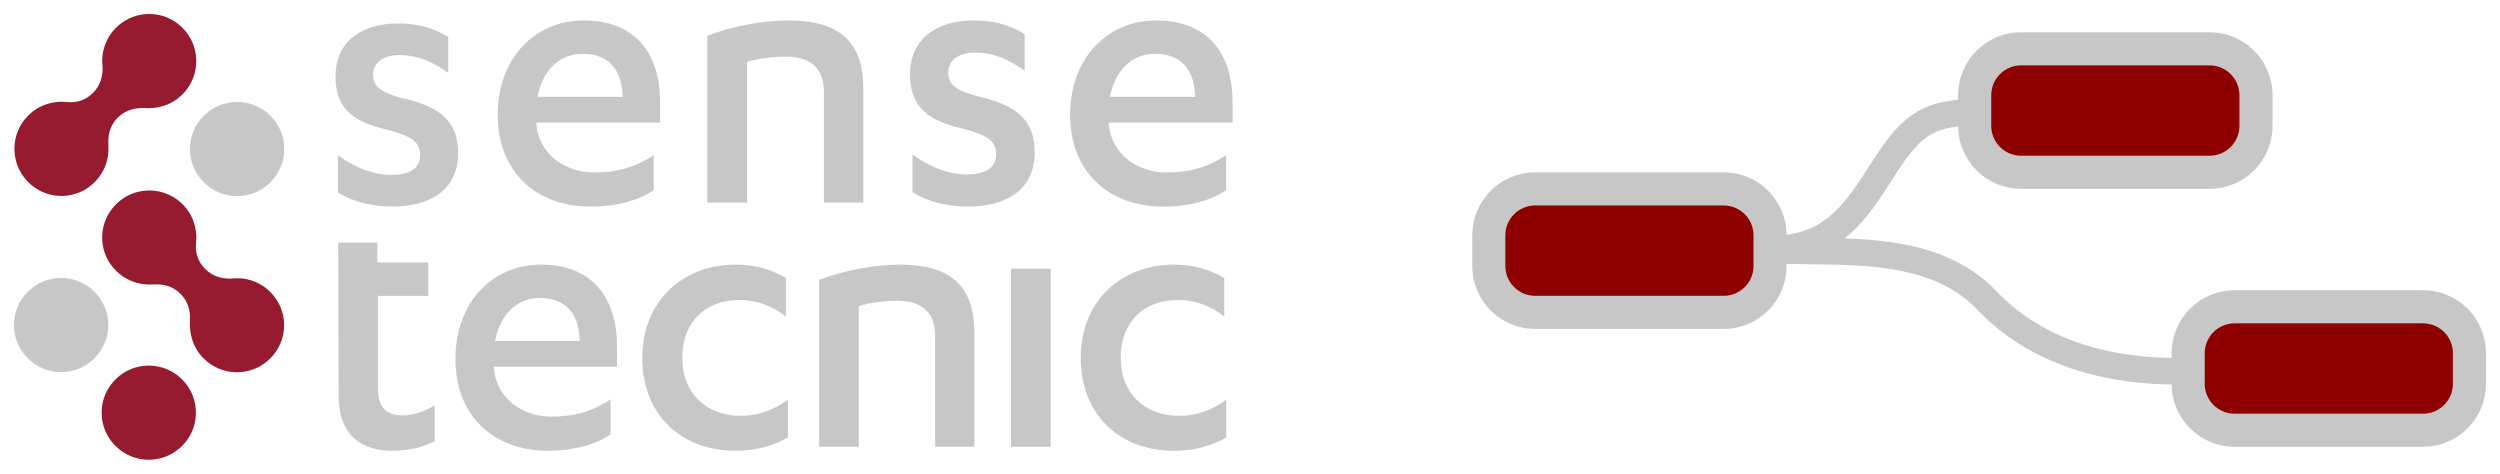
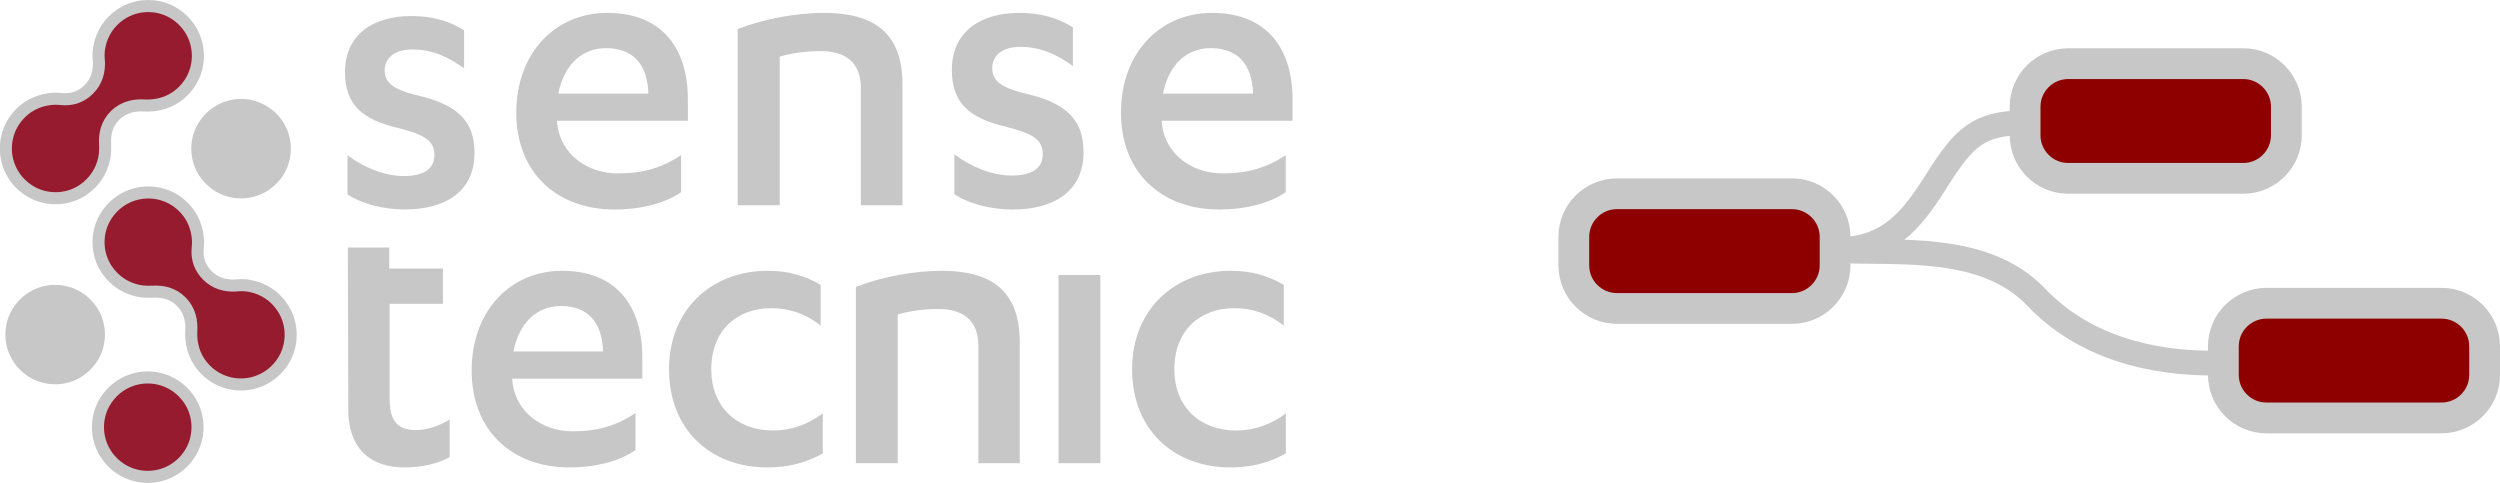
- <svg xmlns="http://www.w3.org/2000/svg" id="svg2" version="1.1" xml:space="preserve" width="178.752" height="33.871" viewBox="0 0 178.752 33.871">
+ <svg xmlns="http://www.w3.org/2000/svg" id="svg2" version="1.1" xml:space="preserve" width="192.467" height="37.163" viewBox="0 0 192.467 37.163">
  <defs id="defs6">
    <clipPath clipPathUnits="userSpaceOnUse" id="clipPath16">
      <path d="M 0,216 288,216 288,0 0,0 0,216 Z" id="path18" />
    </clipPath>
  </defs>
-   <g id="g10" transform="matrix(1.25,0,0,-1.25,-70.89631,184.9756)">
+   <g id="g10" transform="matrix(1.25,0,0,-1.25,-69.52997,186.3874)">
    <g id="g12">
      <g id="g14" clip-path="url(#clipPath16)">
-         <g id="g20" transform="matrix(0.4854586,0,0,0.4854586,76.04472,139.1062)" style="fill:#c7c7c7;fill-opacity:1">
+         <g id="g20" transform="matrix(0.5521094,0,0,0.5521094,77.02678,139.5543)" style="fill:#c7c7c7;fill-opacity:1">
          <path d="m 0,0 c 1.911,-1.445 4.195,-2.33 6.291,-2.33 2.051,0 3.403,0.699 3.403,2.33 0,1.679 -1.212,2.284 -3.868,2.983 -4.288,0.978 -6.105,2.702 -6.105,6.292 0,4.193 3.169,6.243 7.363,6.243 2.33,0 4.194,-0.512 5.919,-1.584 l 0,-4.24 c -1.818,1.303 -3.589,2.097 -5.779,2.097 -2.004,0 -3.076,-0.978 -3.076,-2.331 0,-1.352 0.885,-2.05 3.263,-2.703 4.706,-1.024 6.757,-2.796 6.757,-6.523 0,-4.336 -3.309,-6.292 -7.783,-6.292 -2.423,0 -4.847,0.653 -6.385,1.678 L 0,0 Z" style="fill:#c7c7c7;fill-opacity:1;fill-rule:nonzero;stroke:none" id="path22" />
        </g>
-         <g id="g24" transform="matrix(0.4854586,0,0,0.4854586,92.33885,142.4402)" style="fill:#c7c7c7;fill-opacity:1">
+         <g id="g24" transform="matrix(0.5521094,0,0,0.5521094,95.55801,143.3461)" style="fill:#c7c7c7;fill-opacity:1">
          <path d="M 0,0 C -0.095,3.27 -1.707,5.07 -4.739,5.07 -7.438,5.07 -9.429,3.175 -10.045,0 L 0,0 Z m -10.187,-3.032 0,-0.095 c 0.285,-3.743 3.507,-5.779 6.776,-5.779 2.889,0 4.974,0.663 7.058,2.036 l 0,-4.122 c -1.895,-1.325 -4.69,-1.942 -7.391,-1.942 -6.537,0 -10.991,4.169 -10.991,10.803 0,6.679 4.359,11.132 10.139,11.132 6.112,0 9.001,-3.931 9.001,-9.664 l 0,-2.369 -14.592,0 z" style="fill:#c7c7c7;fill-opacity:1;fill-rule:nonzero;stroke:none" id="path26" />
        </g>
-         <g id="g28" transform="matrix(0.4854586,0,0,0.4854586,97.17498,145.9362)" style="fill:#c7c7c7;fill-opacity:1">
+         <g id="g28" transform="matrix(0.5521094,0,0,0.5521094,101.0581,147.3221)" style="fill:#c7c7c7;fill-opacity:1">
          <path d="m 0,0 c 2.938,1.137 6.538,1.8 9.617,1.8 5.354,0 8.765,-2.036 8.765,-7.96 l 0,-13.501 -4.643,0 0,13.075 c 0,3.032 -1.895,4.123 -4.501,4.123 -1.658,0 -3.316,-0.238 -4.548,-0.617 l 0,-16.581 -4.69,0 L 0,0 Z" style="fill:#c7c7c7;fill-opacity:1;fill-rule:nonzero;stroke:none" id="path30" />
        </g>
-         <g id="g32" transform="matrix(0.4854586,0,0,0.4854586,108.9115,139.1514)" style="fill:#c7c7c7;fill-opacity:1">
+         <g id="g32" transform="matrix(0.5521094,0,0,0.5521094,114.406,139.6057)" style="fill:#c7c7c7;fill-opacity:1">
          <path d="m 0,0 c 1.943,-1.468 4.264,-2.369 6.396,-2.369 2.084,0 3.458,0.71 3.458,2.369 0,1.707 -1.232,2.322 -3.932,3.032 -4.358,0.994 -6.206,2.749 -6.206,6.396 0,4.264 3.221,6.348 7.485,6.348 2.37,0 4.265,-0.52 6.017,-1.609 l 0,-4.313 c -1.847,1.326 -3.647,2.132 -5.875,2.132 -2.037,0 -3.126,-0.995 -3.126,-2.368 0,-1.375 0.9,-2.085 3.316,-2.748 4.785,-1.042 6.87,-2.844 6.87,-6.634 0,-4.405 -3.364,-6.396 -7.912,-6.396 -2.464,0 -4.927,0.663 -6.491,1.707 L 0,0 Z" style="fill:#c7c7c7;fill-opacity:1;fill-rule:nonzero;stroke:none" id="path34" />
        </g>
-         <g id="g36" transform="matrix(0.4854586,0,0,0.4854586,125.0834,142.4402)" style="fill:#c7c7c7;fill-opacity:1">
+         <g id="g36" transform="matrix(0.5521094,0,0,0.5521094,132.7982,143.3461)" style="fill:#c7c7c7;fill-opacity:1">
          <path d="m 0,0 c -0.094,3.27 -1.705,5.07 -4.737,5.07 -2.7,0 -4.691,-1.895 -5.306,-5.07 L 0,0 Z m -10.186,-3.032 0,-0.095 c 0.285,-3.743 3.507,-5.779 6.775,-5.779 2.89,0 4.975,0.663 7.059,2.036 l 0,-4.122 c -1.895,-1.325 -4.69,-1.942 -7.391,-1.942 -6.537,0 -10.991,4.169 -10.991,10.803 0,6.679 4.359,11.132 10.139,11.132 6.111,0 9.001,-3.931 9.001,-9.664 l 0,-2.369 -14.592,0 z" style="fill:#c7c7c7;fill-opacity:1;fill-rule:nonzero;stroke:none" id="path38" />
        </g>
-         <g id="g40" transform="matrix(0.4854586,0,0,0.4854586,89.88228,128.4738)" style="fill:#c7c7c7;fill-opacity:1">
+         <g id="g40" transform="matrix(0.5521094,0,0,0.5521094,92.76417,127.4621)" style="fill:#c7c7c7;fill-opacity:1">
          <path d="M 0,0 C -0.095,3.27 -1.697,5.07 -4.713,5.07 -7.398,5.07 -9.377,3.175 -9.99,0 L 0,0 Z m -10.131,-3.032 0,-0.095 c 0.283,-3.743 3.487,-5.779 6.738,-5.779 2.874,0 4.947,0.663 7.02,2.036 l 0,-4.122 c -1.884,-1.325 -4.664,-1.942 -7.35,-1.942 -6.502,0 -10.932,4.169 -10.932,10.803 0,6.679 4.335,11.132 10.084,11.132 6.079,0 8.952,-3.931 8.952,-9.664 l 0,-2.369 -14.512,0 z" style="fill:#c7c7c7;fill-opacity:1;fill-rule:nonzero;stroke:none" id="path42" />
        </g>
-         <g id="g44" transform="matrix(0.4854586,0,0,0.4854586,101.6684,129.8764)" style="fill:#c7c7c7;fill-opacity:1">
+         <g id="g44" transform="matrix(0.5521094,0,0,0.5521094,106.1684,129.0574)" style="fill:#c7c7c7;fill-opacity:1">
          <path d="m 0,0 c -1.743,1.375 -3.58,1.943 -5.512,1.943 -3.77,0 -6.692,-2.415 -6.692,-6.823 0,-4.169 2.828,-6.822 6.88,-6.822 2.074,0 3.864,0.665 5.56,1.895 l 0,-4.453 c -1.931,-1.089 -3.958,-1.563 -6.173,-1.563 -6.36,0 -10.979,4.216 -10.979,10.943 0,6.777 4.853,10.992 10.979,10.992 2.31,0 4.1,-0.52 5.937,-1.564 L 0,0 Z" style="fill:#c7c7c7;fill-opacity:1;fill-rule:nonzero;stroke:none" id="path46" />
        </g>
-         <g id="g48" transform="matrix(0.4854586,0,0,0.4854586,103.5751,131.9697)" style="fill:#c7c7c7;fill-opacity:1">
+         <g id="g48" transform="matrix(0.5521094,0,0,0.5521094,108.3369,131.438)" style="fill:#c7c7c7;fill-opacity:1">
          <path d="m 0,0 c 2.921,1.137 6.503,1.8 9.565,1.8 5.325,0 8.717,-2.036 8.717,-7.96 l 0,-13.501 -4.617,0 0,13.075 c 0,3.032 -1.885,4.123 -4.477,4.123 -1.649,0 -3.298,-0.238 -4.523,-0.617 l 0,-16.581 -4.665,0 L 0,0 Z" style="fill:#c7c7c7;fill-opacity:1;fill-rule:nonzero;stroke:none" id="path50" />
        </g>
-         <path d="m 116.814,122.425 -2.265,0 0,10.189 2.265,0 0,-10.189 z" style="fill:#c7c7c7;fill-opacity:1;fill-rule:nonzero;stroke:none" id="path52" />
-         <g id="g54" transform="matrix(0.4854586,0,0,0.4854586,126.746,129.8764)" style="fill:#c7c7c7;fill-opacity:1">
+         <path d="m 123.394,120.583 -2.576,0 0,11.588 2.576,0 0,-11.588 z" style="fill:#c7c7c7;fill-opacity:1;fill-rule:nonzero;stroke:none" id="path52" />
+         <g id="g54" transform="matrix(0.5521094,0,0,0.5521094,134.6891,129.0574)" style="fill:#c7c7c7;fill-opacity:1">
          <path d="m 0,0 c -1.743,1.375 -3.58,1.943 -5.512,1.943 -3.77,0 -6.692,-2.415 -6.692,-6.823 0,-4.169 2.828,-6.822 6.88,-6.822 2.074,0 3.864,0.665 5.56,1.895 l 0,-4.453 c -1.931,-1.089 -3.958,-1.563 -6.173,-1.563 -6.36,0 -10.979,4.216 -10.979,10.943 0,6.777 4.853,10.992 10.979,10.992 2.31,0 4.1,-0.52 5.937,-1.564 L 0,0 Z" style="fill:#c7c7c7;fill-opacity:1;fill-rule:nonzero;stroke:none" id="path56" />
        </g>
-         <g id="g58" transform="matrix(0.4854586,0,0,0.4854586,79.7244,124.2188)" style="fill:#c7c7c7;fill-opacity:1">
+         <g id="g58" transform="matrix(0.5521094,0,0,0.5521094,81.21166,122.623)" style="fill:#c7c7c7;fill-opacity:1">
          <path d="m 0,0 c -1.791,0 -2.875,0.853 -2.875,3.364 l 0,10.721 5.937,0 0,3.933 -5.99,0 0,2.345 -4.612,0 0.047,-18.041 c 0,-4.785 2.875,-6.491 6.267,-6.491 1.98,0 3.675,0.426 5.042,1.137 l 0,4.217 C 2.544,0.427 1.366,0 0,0" style="fill:#c7c7c7;fill-opacity:1;fill-rule:nonzero;stroke:none" id="path60" />
        </g>
-         <g id="g62" transform="matrix(0.3327508,0,0,0.3327508,70.83838,132.0079)">
-           <path d="m 0,0 c -1.443,0.314 -2.451,0.113 -2.81,0.107 -1.435,-0.025 -3.035,0.337 -4.352,1.654 -1.225,1.225 -1.613,2.603 -1.604,3.93 0.03,0.727 0.095,1.083 0.089,1.579 -0.007,0.531 -0.079,1.059 -0.19,1.58 -0.209,0.992 -0.586,1.953 -1.171,2.812 -3.266,4.794 -10.201,4.794 -13.468,0 -1.824,-2.678 -1.824,-6.31 0,-8.988 1.272,-1.867 3.104,-2.991 5.054,-3.41 0.968,-0.208 1.966,-0.17 2.551,-0.149 1.472,0.055 3.104,-0.235 4.481,-1.612 1.447,-1.446 1.735,-3.239 1.64,-4.777 -0.047,-0.776 0.032,-1.658 0.176,-2.33 0.211,-0.984 0.585,-1.937 1.166,-2.79 3.266,-4.794 10.201,-4.793 13.467,0 1.825,2.679 1.825,6.31 0.001,8.989 C 3.763,-1.546 1.998,-0.435 0,0" style="fill:#971b2f;fill-opacity:1;fill-rule:nonzero;stroke:none" id="path64" />
+         <g id="g62" transform="matrix(0.3784358,0,0,0.3784358,71.10564,131.4815)" style="stroke:#c7c7c7;stroke-width:1.962;stroke-miterlimit:4;stroke-dasharray:none;stroke-opacity:1">
+           <path d="m 0,0 c -1.443,0.314 -2.451,0.113 -2.81,0.107 -1.435,-0.025 -3.035,0.337 -4.352,1.654 -1.225,1.225 -1.613,2.603 -1.604,3.93 0.03,0.727 0.095,1.083 0.089,1.579 -0.007,0.531 -0.079,1.059 -0.19,1.58 -0.209,0.992 -0.586,1.953 -1.171,2.812 -3.266,4.794 -10.201,4.794 -13.468,0 -1.824,-2.678 -1.824,-6.31 0,-8.988 1.272,-1.867 3.104,-2.991 5.054,-3.41 0.968,-0.208 1.966,-0.17 2.551,-0.149 1.472,0.055 3.104,-0.235 4.481,-1.612 1.447,-1.446 1.735,-3.239 1.64,-4.777 -0.047,-0.776 0.032,-1.658 0.176,-2.33 0.211,-0.984 0.585,-1.937 1.166,-2.79 3.266,-4.794 10.201,-4.793 13.467,0 1.825,2.679 1.825,6.31 0.001,8.989 C 3.763,-1.546 1.998,-0.435 0,0" style="fill:#971b2f;fill-opacity:1;fill-rule:nonzero;stroke:#c7c7c7;stroke-width:1.962;stroke-miterlimit:4;stroke-dasharray:none;stroke-opacity:1" id="path64" />
        </g>
-         <g id="g66" transform="matrix(0.3327508,0,0,0.3327508,62.6212,145.0507)">
-           <path d="m 0,0 c -0.315,-1.443 -0.113,-2.451 -0.107,-2.81 0.025,-1.435 -0.337,-3.035 -1.655,-4.353 -1.225,-1.225 -2.603,-1.614 -3.931,-1.605 -0.727,0.03 -1.083,0.095 -1.579,0.089 -0.532,-0.007 -1.059,-0.08 -1.58,-0.19 -0.993,-0.21 -1.954,-0.587 -2.814,-1.173 -4.795,-3.267 -4.795,-10.202 0,-13.468 2.679,-1.824 6.311,-1.823 8.99,0.002 1.867,1.272 2.992,3.104 3.411,5.055 0.208,0.968 0.17,1.966 0.149,2.551 -0.055,1.472 0.235,3.104 1.613,4.482 1.446,1.447 3.24,1.735 4.778,1.641 0.776,-0.047 1.658,0.032 2.331,0.176 0.984,0.211 1.937,0.586 2.79,1.167 4.795,3.268 4.795,10.203 10e-4,13.469 C 9.718,6.857 6.085,6.856 3.406,5.031 1.547,3.763 0.436,1.999 0,0" style="fill:#971b2f;fill-opacity:1;fill-rule:nonzero;stroke:none" id="path68" />
+         <g id="g66" transform="matrix(0.3784358,0,0,0.3784358,61.76028,146.315)" style="stroke:#c7c7c7;stroke-width:1.962;stroke-miterlimit:4;stroke-dasharray:none;stroke-opacity:1">
+           <path d="m 0,0 c -0.315,-1.443 -0.113,-2.451 -0.107,-2.81 0.025,-1.435 -0.337,-3.035 -1.655,-4.353 -1.225,-1.225 -2.603,-1.614 -3.931,-1.605 -0.727,0.03 -1.083,0.095 -1.579,0.089 -0.532,-0.007 -1.059,-0.08 -1.58,-0.19 -0.993,-0.21 -1.954,-0.587 -2.814,-1.173 -4.795,-3.267 -4.795,-10.202 0,-13.468 2.679,-1.824 6.311,-1.823 8.99,0.002 1.867,1.272 2.992,3.104 3.411,5.055 0.208,0.968 0.17,1.966 0.149,2.551 -0.055,1.472 0.235,3.104 1.613,4.482 1.446,1.447 3.24,1.735 4.778,1.641 0.776,-0.047 1.658,0.032 2.331,0.176 0.984,0.211 1.937,0.586 2.79,1.167 4.795,3.268 4.795,10.203 10e-4,13.469 C 9.718,6.857 6.085,6.856 3.406,5.031 1.547,3.763 0.436,1.999 0,0" style="fill:#971b2f;fill-opacity:1;fill-rule:nonzero;stroke:#c7c7c7;stroke-width:1.962;stroke-miterlimit:4;stroke-dasharray:none;stroke-opacity:1" id="path68" />
        </g>
-         <g id="g70" transform="matrix(0.3327508,0,0,0.3327508,63.75159,142.2412)">
+         <g id="g70" transform="matrix(0.3784358,0,0,0.3784358,63.04587,143.1197)">
          <path d="M 0,0 C 0.121,-0.082 0.247,-0.15 0.372,-0.225 0.241,-0.154 0.116,-0.079 0,0" style="fill:#7f1518;fill-opacity:1;fill-rule:nonzero;stroke:none" id="path72" />
        </g>
-         <g id="g74" transform="matrix(0.3327508,0,0,0.3327508,62.98633,125.8709)">
-           <path d="m 0,0 c 3.266,4.794 10.201,4.794 13.467,0 1.825,-2.678 1.825,-6.31 0,-8.988 C 10.201,-13.782 3.266,-13.782 0,-8.988 -1.825,-6.31 -1.825,-2.678 0,0" style="fill:#971b2f;fill-opacity:1;fill-rule:nonzero;stroke:none" id="path76" />
+         <g id="g74" transform="matrix(0.3784358,0,0,0.3784358,62.17554,124.5019)" style="stroke:#c7c7c7;stroke-width:1.962;stroke-miterlimit:4;stroke-dasharray:none;stroke-opacity:1">
+           <path d="m 0,0 c 3.266,4.794 10.201,4.794 13.467,0 1.825,-2.678 1.825,-6.31 0,-8.988 C 10.201,-13.782 3.266,-13.782 0,-8.988 -1.825,-6.31 -1.825,-2.678 0,0" style="fill:#971b2f;fill-opacity:1;fill-rule:nonzero;stroke:#c7c7c7;stroke-width:1.962;stroke-miterlimit:4;stroke-dasharray:none;stroke-opacity:1" id="path76" />
        </g>
-         <g id="g78" transform="matrix(0.3327508,0,0,0.3327508,57.9725,130.8847)">
+         <g id="g78" transform="matrix(0.3784358,0,0,0.3784358,56.47335,130.204)">
          <path d="m 0,0 c 3.266,4.794 10.201,4.794 13.467,0 1.825,-2.678 1.825,-6.31 0,-8.988 C 10.201,-13.782 3.266,-13.782 0,-8.988 -1.825,-6.31 -1.825,-2.678 0,0" style="fill:#c7c7c7;fill-opacity:1;fill-rule:nonzero;stroke:none" id="path80" />
        </g>
-         <g id="g82" transform="matrix(0.3327508,0,0,0.3327508,68.04005,140.9522)">
+         <g id="g82" transform="matrix(0.3784358,0,0,0.3784358,67.92311,141.6538)">
          <path d="m 0,0 c 3.266,4.794 10.201,4.794 13.467,0 1.825,-2.678 1.825,-6.31 0,-8.988 C 10.201,-13.782 3.266,-13.782 0,-8.988 -1.825,-6.31 -1.825,-2.678 0,0" style="fill:#c7c7c7;fill-opacity:1;fill-rule:nonzero;stroke:none" id="path84" />
        </g>
-         <g id="g4360" transform="matrix(1.189104,0,0,1.189104,-5.059216,96.26539)">
+         <g id="g4360" transform="matrix(1.189104,0,0,1.189104,5.619295,96.26539)">
          <rect ry="2.234" rx="2.234" transform="scale(1,-1)" y="-34.404" x="123.568" height="5.94" width="13.532" id="rect4274" style="opacity:1;fill:#8e0000;fill-opacity:1;stroke:#c7c7c7;stroke-width:1.594;stroke-miterlimit:10.433;stroke-dasharray:none;stroke-opacity:1" />
          <rect transform="scale(1,-1)" ry="2.234" rx="2.234" y="-41.143" x="146.942" height="5.94" width="13.532" id="rect4274-25" style="opacity:1;fill:#8e0000;fill-opacity:1;stroke:#c7c7c7;stroke-width:1.594;stroke-miterlimit:10.433;stroke-dasharray:none;stroke-opacity:1" />
          <rect transform="scale(1,-1)" ry="2.234" rx="2.234" y="-28.734" x="157.211" height="5.94" width="13.532" id="rect4274-25-2" style="opacity:1;fill:#8e0000;fill-opacity:1;stroke:#c7c7c7;stroke-width:1.594;stroke-miterlimit:10.433;stroke-dasharray:none;stroke-opacity:1" />
          <path id="path4356" d="m 137.3,31.511 c 2.561,0.053 3.734,1.489 4.957,3.411 1.309,2.056 2.011,3.057 4.213,3.145" style="fill:none;fill-rule:evenodd;stroke:#c7c7c7;stroke-width:1.28;stroke-linecap:butt;stroke-linejoin:miter;stroke-miterlimit:4;stroke-dasharray:none;stroke-opacity:1" />
          <path id="path4358" d="m 137.3,31.46 c 3.115,-0.162 7.554,0.386 10.234,-2.427 2.427,-2.548 5.906,-3.438 9.303,-3.398" style="fill:none;fill-rule:evenodd;stroke:#c7c7c7;stroke-width:1.28;stroke-linecap:butt;stroke-linejoin:miter;stroke-miterlimit:4;stroke-dasharray:none;stroke-opacity:1" />
        </g>
      </g>
    </g>
  </g>
</svg>
